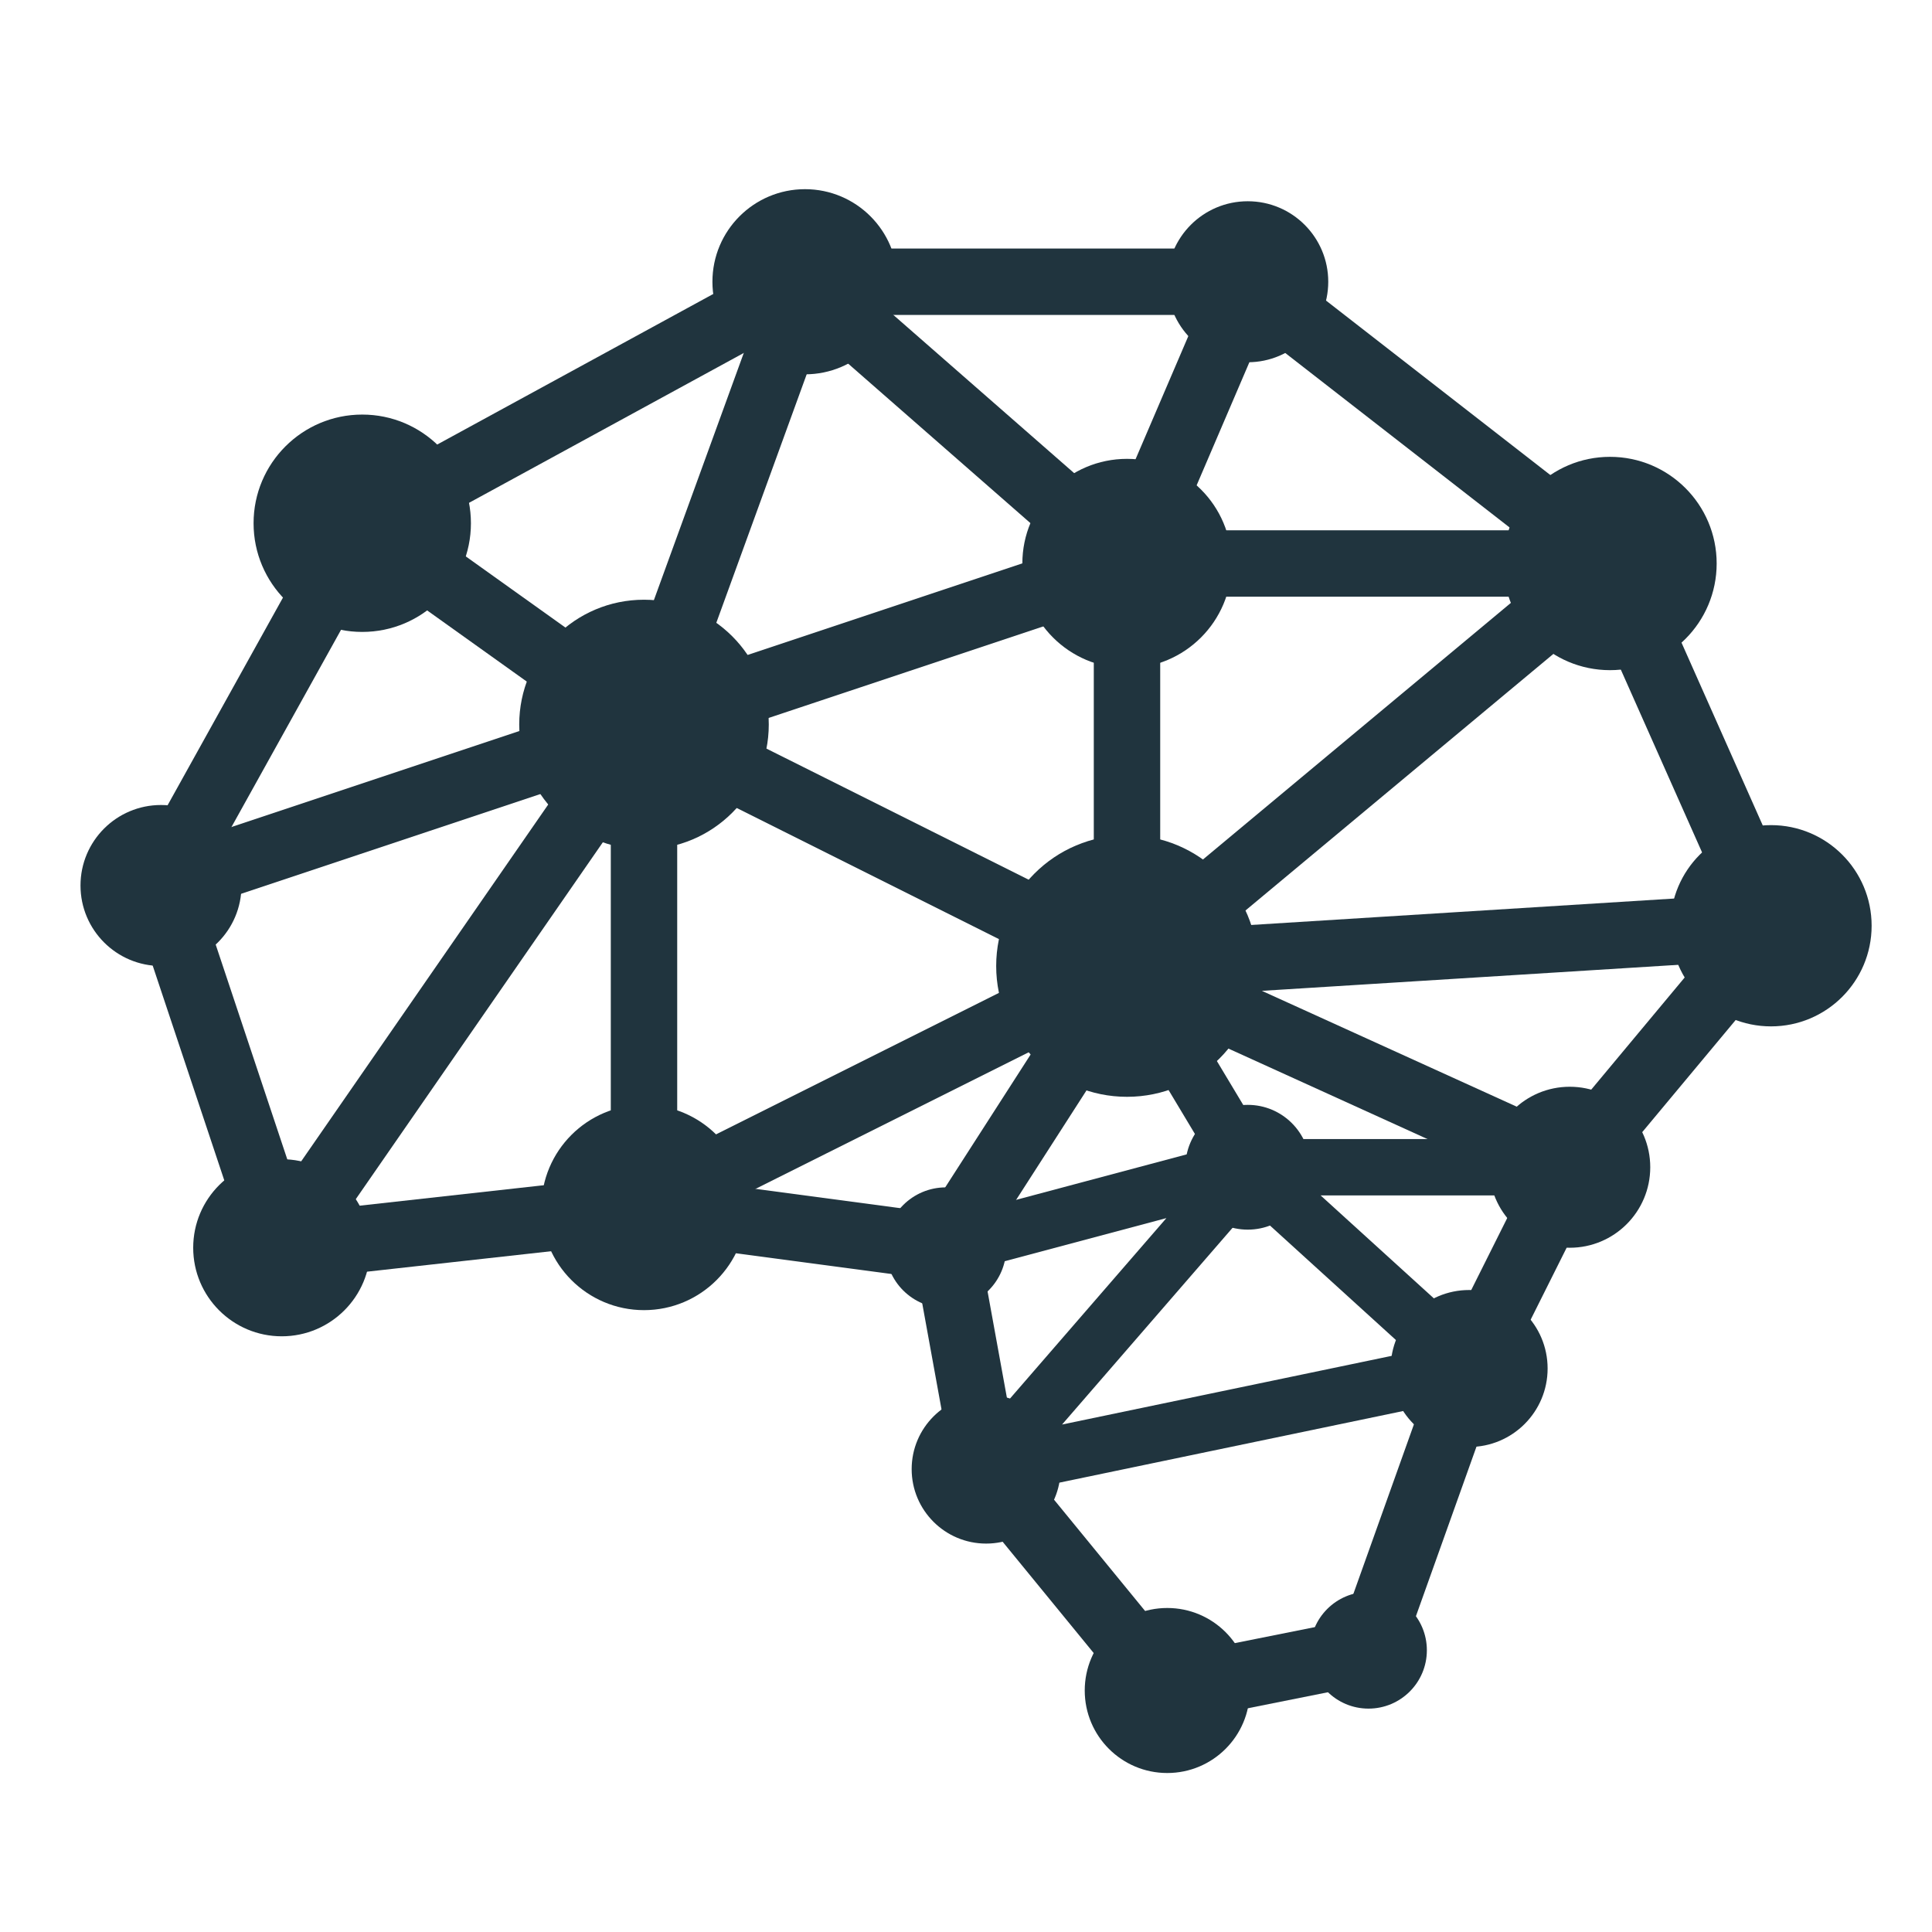
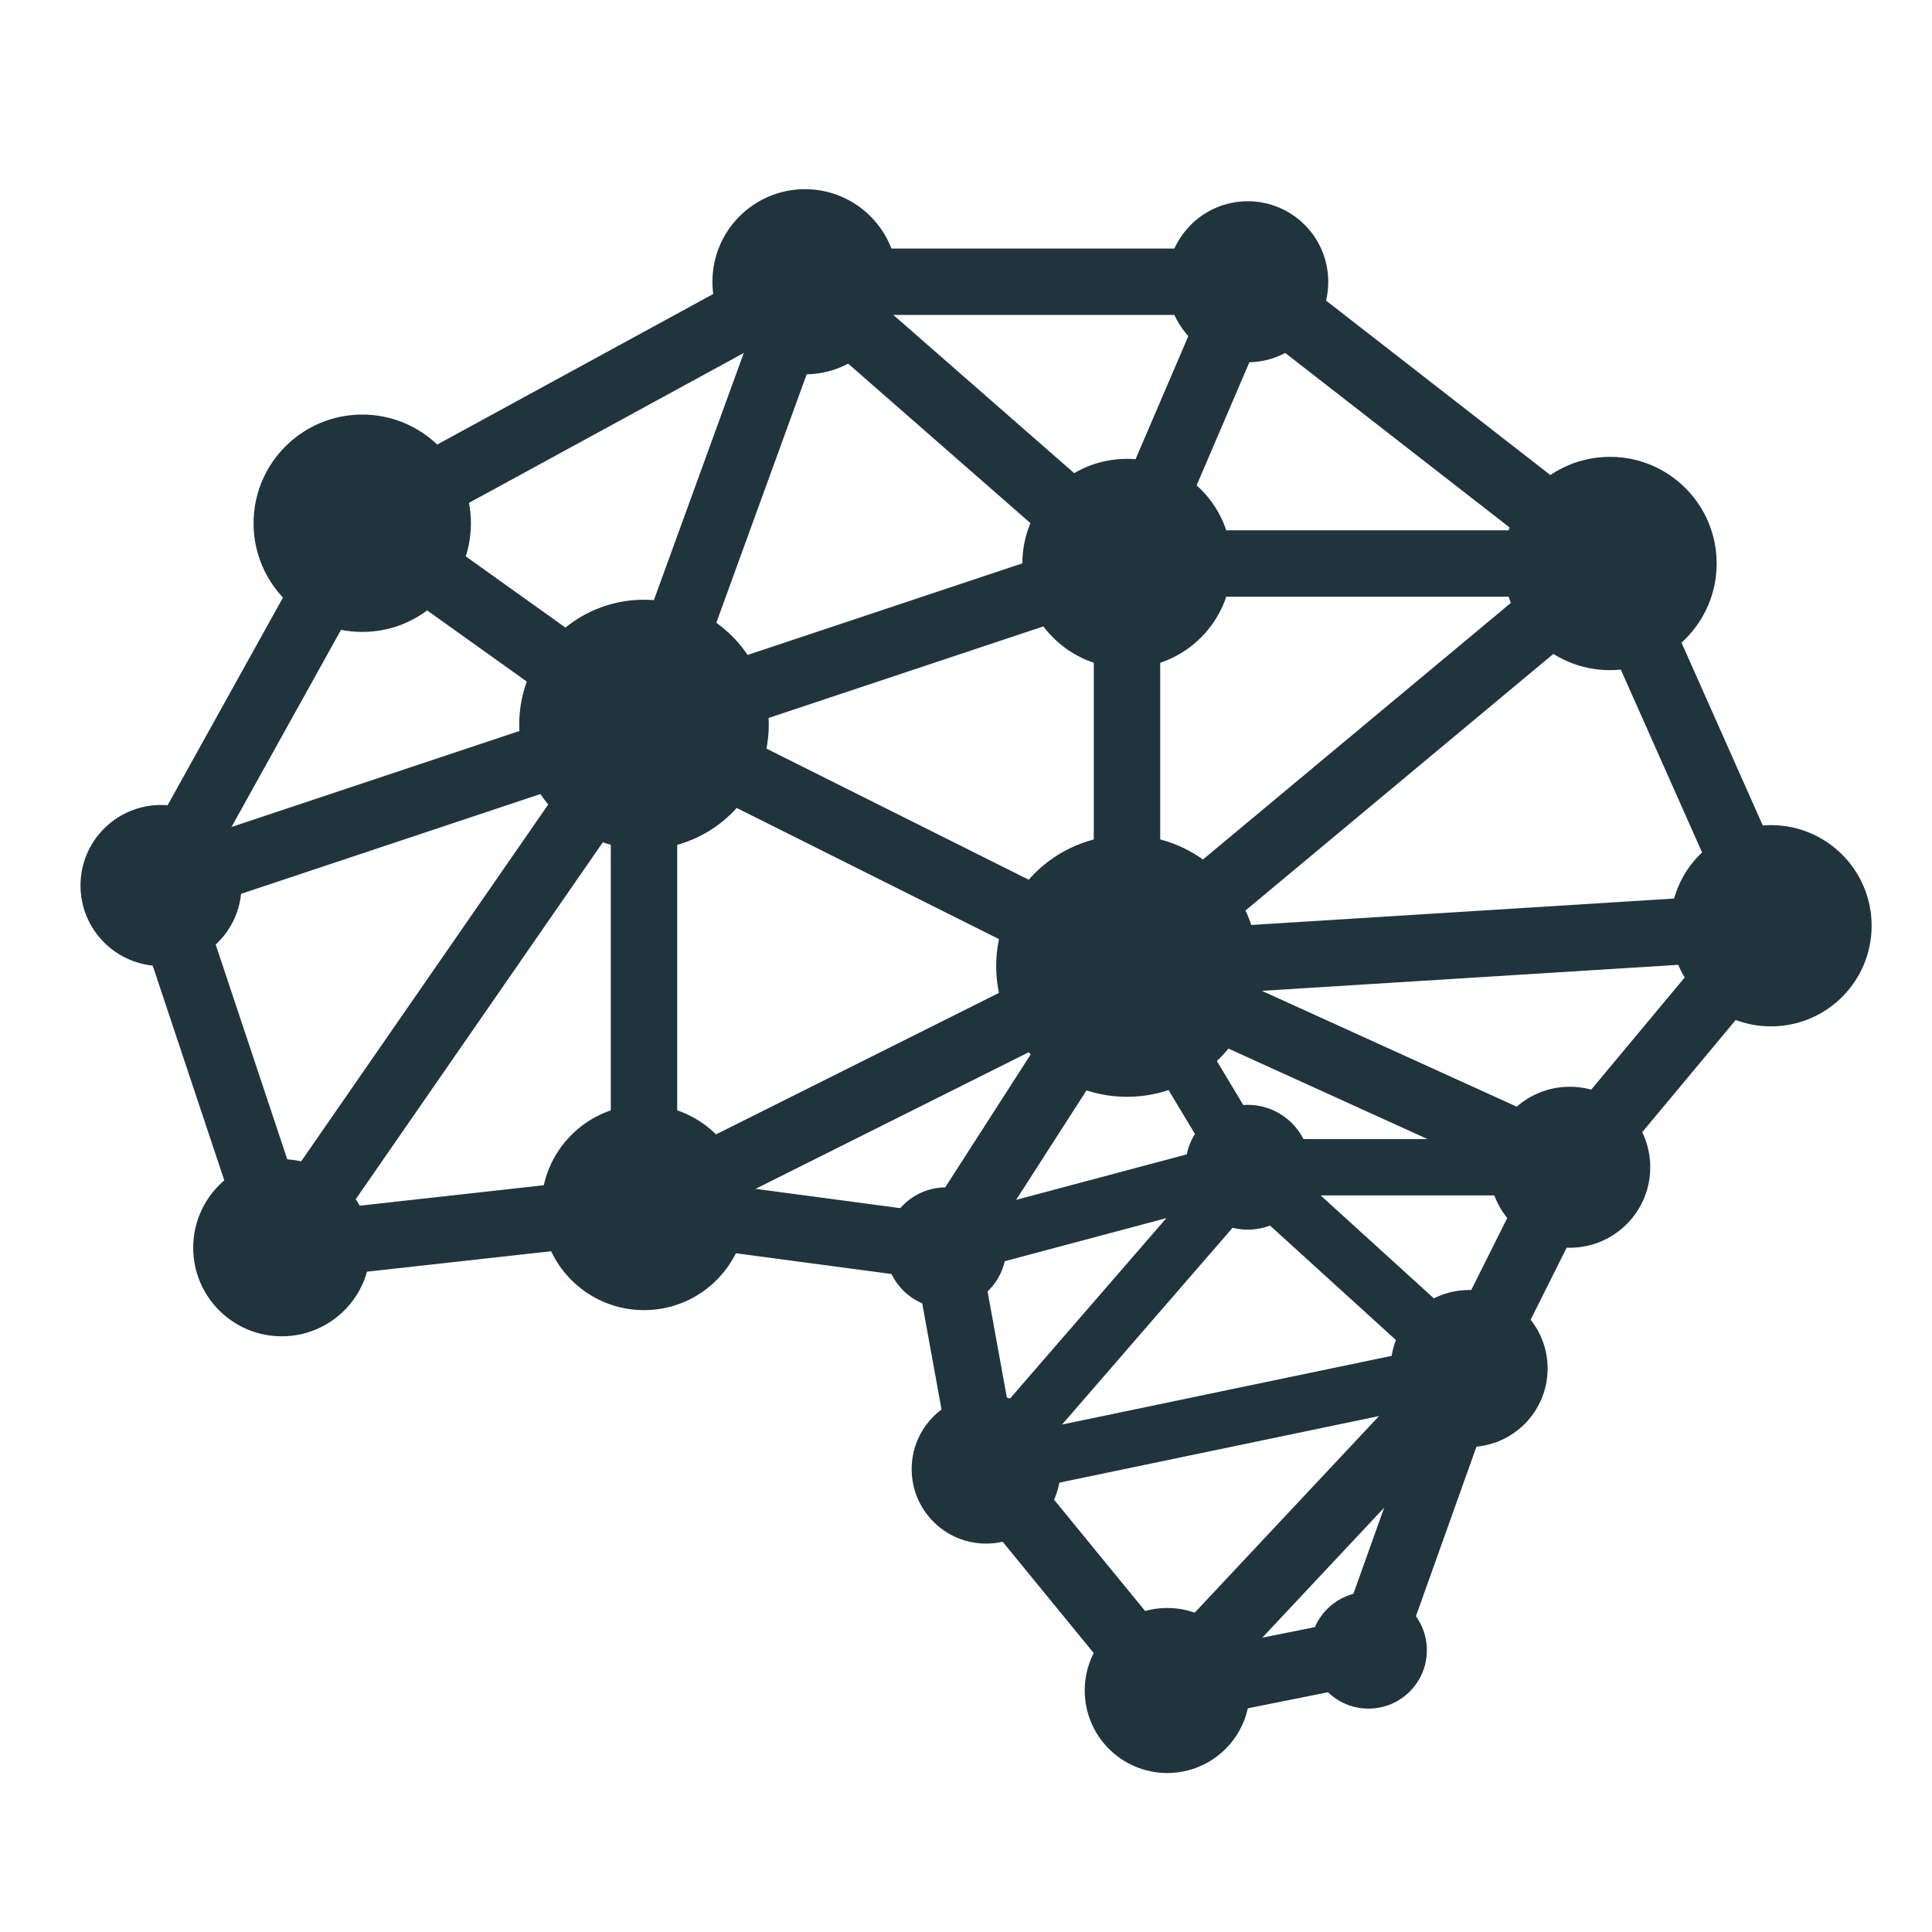
<svg xmlns="http://www.w3.org/2000/svg" viewBox="0 0 48 48">
  <style>
    :root { color: #20343e }
    @media (prefers-color-scheme: dark) { :root { color: white } }
  </style>
  <g id="neural-mark" fill="currentColor">
    <g fill="none" stroke="currentColor" stroke-width="1.65" stroke-linejoin="round">
      <path d="M4 22 9 13 20 7 31 7 40 14 44 23 39 29 36.5 34 34 41 29 42 24.5 36.5 23.5 31 16 30 7 31Z" />
      <path d="M9 13 16 18 20 7 M4 22 16 18 7 31 M16 18 16 30 28 24 16 18 28 14 20 7                M31 7 28 14 40 14 28 24 28 14 M44 23 28 24 39 29 M28 24 23.5 31" />
      <path stroke-width="1.4" d="M23.5 31 31 29 39 29 M28 24 31 29 36.5 34 24.5 36.5 31 29" />
+       <line x1="29" y1="42" x2="36.5" y2="34" />
    </g>
    <circle cx="4" cy="22" r="2" />
    <circle cx="9" cy="13" r="2.7" />
    <circle cx="20" cy="7" r="2.3" />
    <circle cx="31" cy="7" r="2" />
    <circle cx="40" cy="14" r="2.65" />
    <circle cx="44" cy="23" r="2.5" />
    <circle cx="39" cy="29" r="2" />
    <circle cx="31" cy="29" r="1.55" />
    <circle cx="36.5" cy="34" r="1.95" />
    <circle cx="34" cy="41" r="1.45" />
    <circle cx="29" cy="42" r="2.05" />
    <circle cx="24.5" cy="36.5" r="1.85" />
    <circle cx="23.5" cy="31" r="1.5" />
    <circle cx="16" cy="30" r="2.55" />
    <circle cx="7" cy="31" r="2.2" />
    <circle cx="16" cy="18" r="3.1" />
    <circle cx="28" cy="14" r="2.6" />
    <circle cx="28" cy="24" r="3.25" />
  </g>
</svg>
